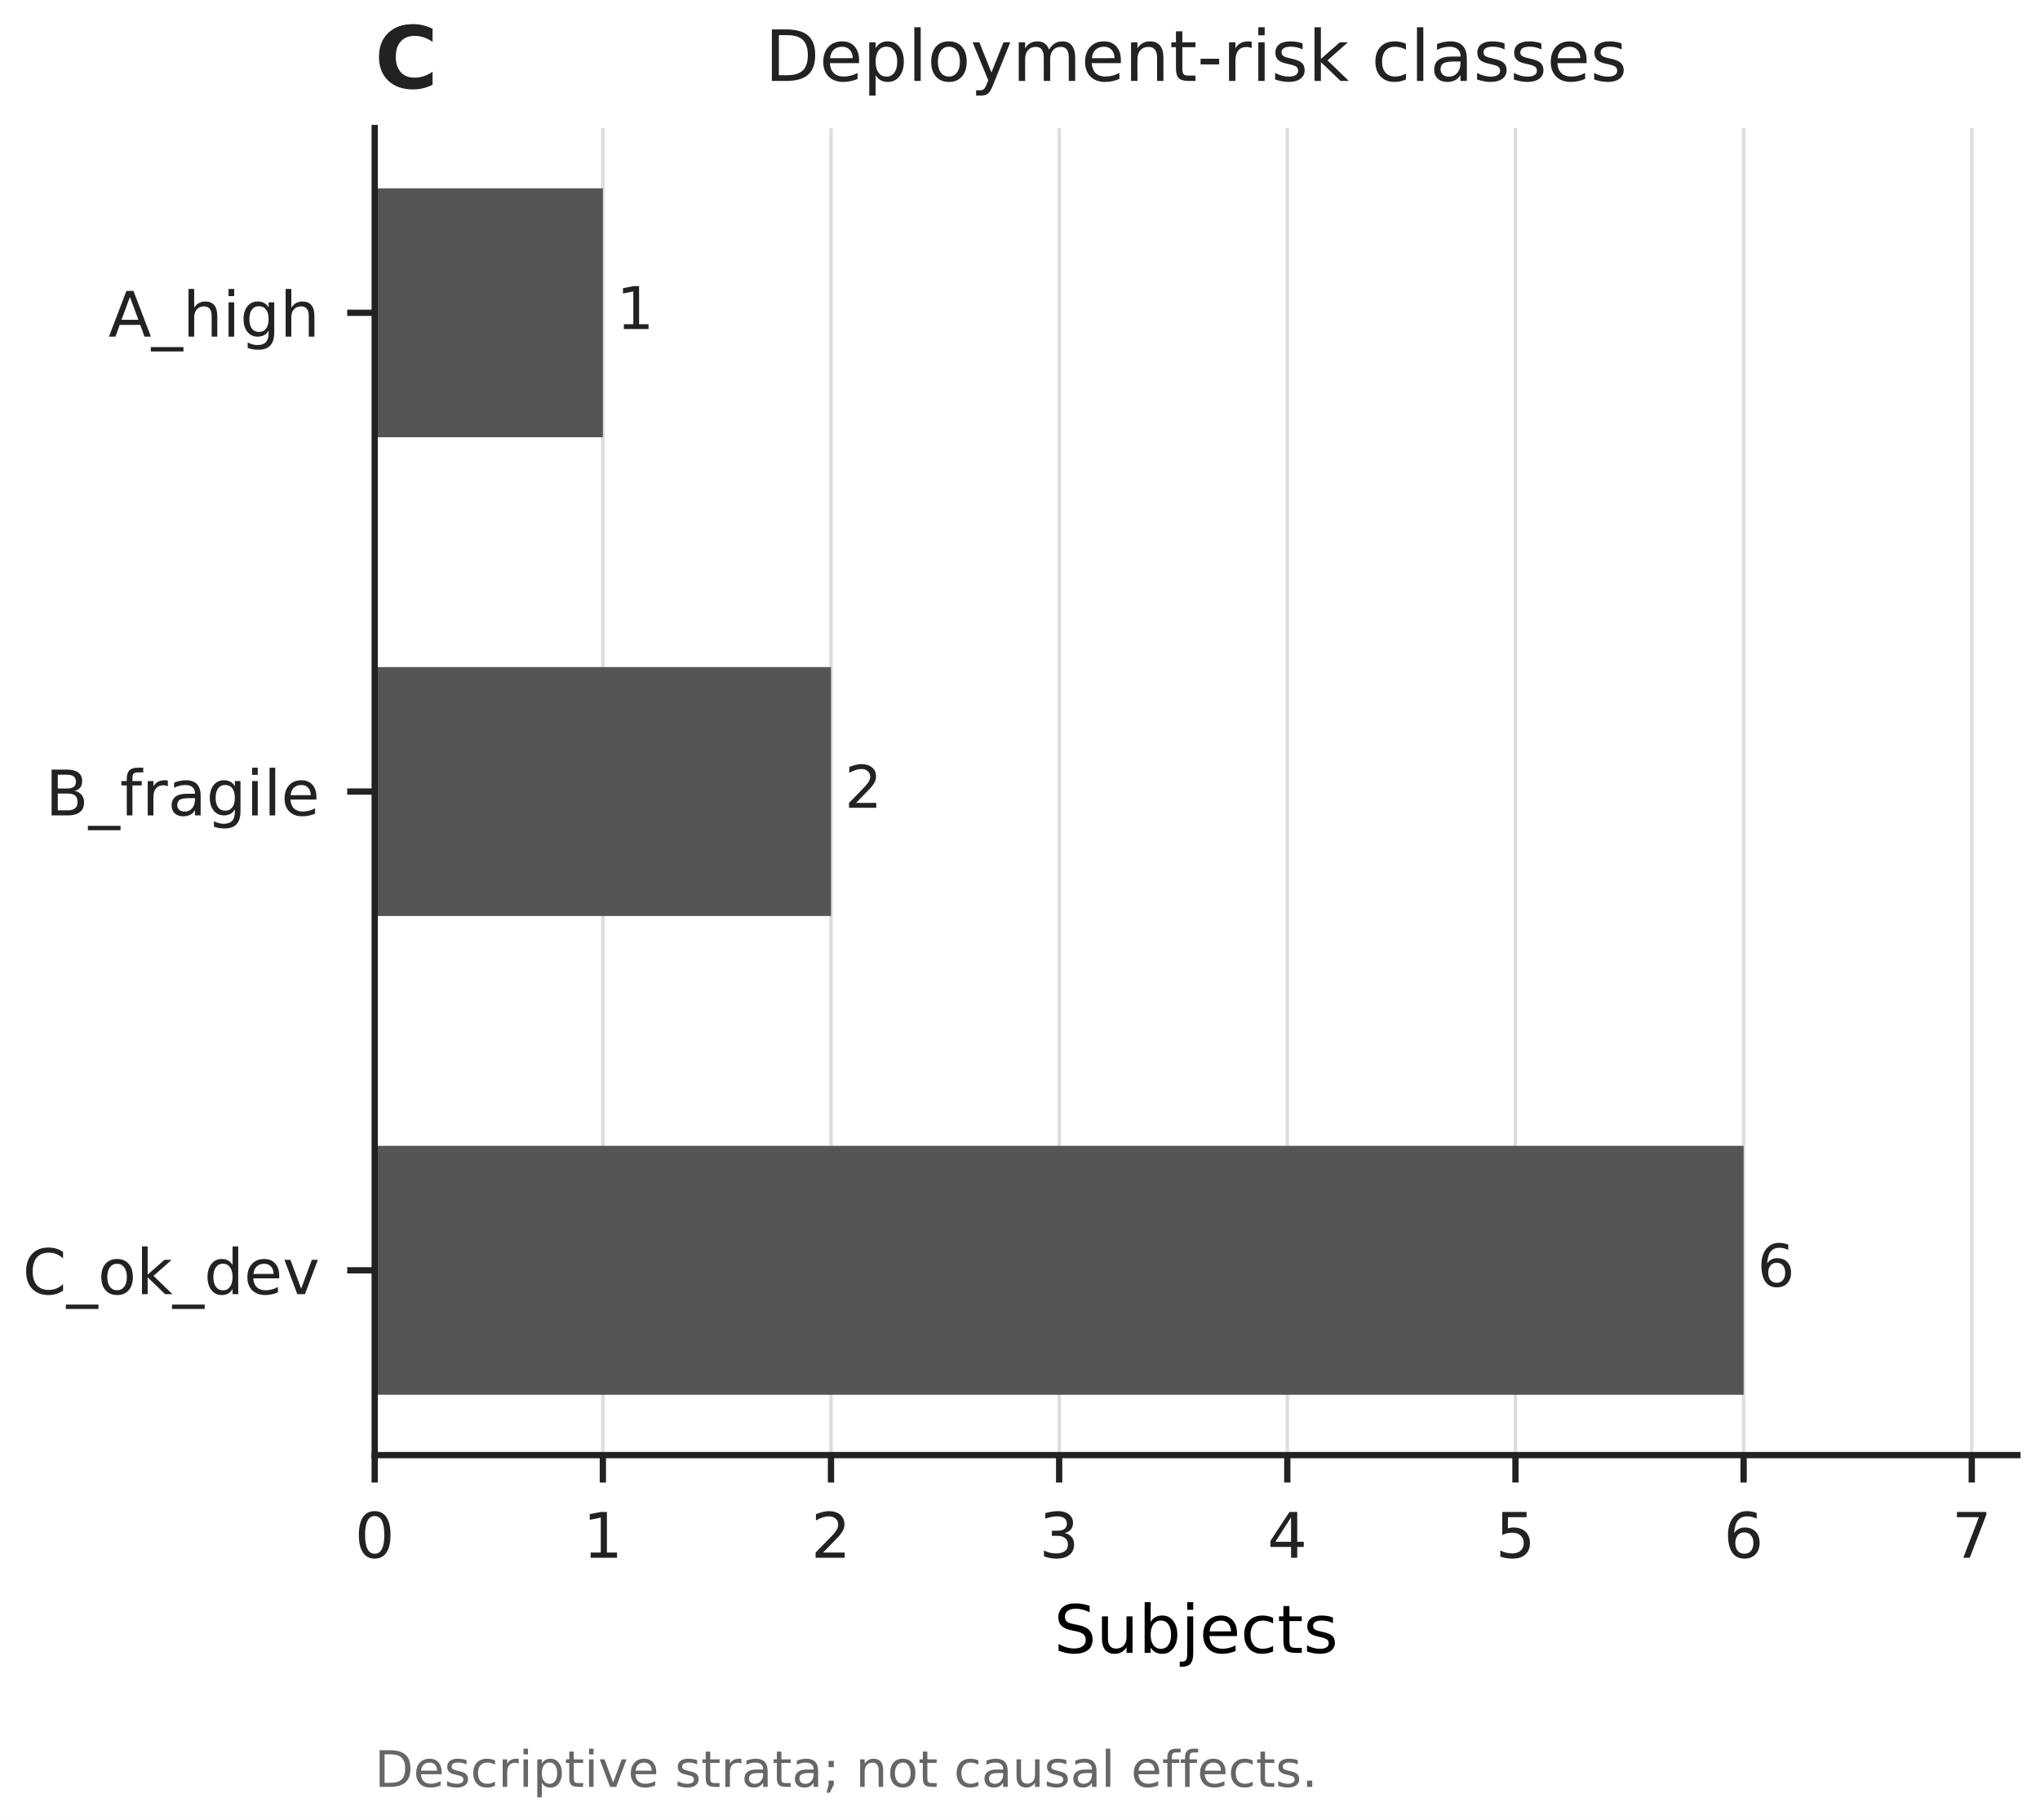
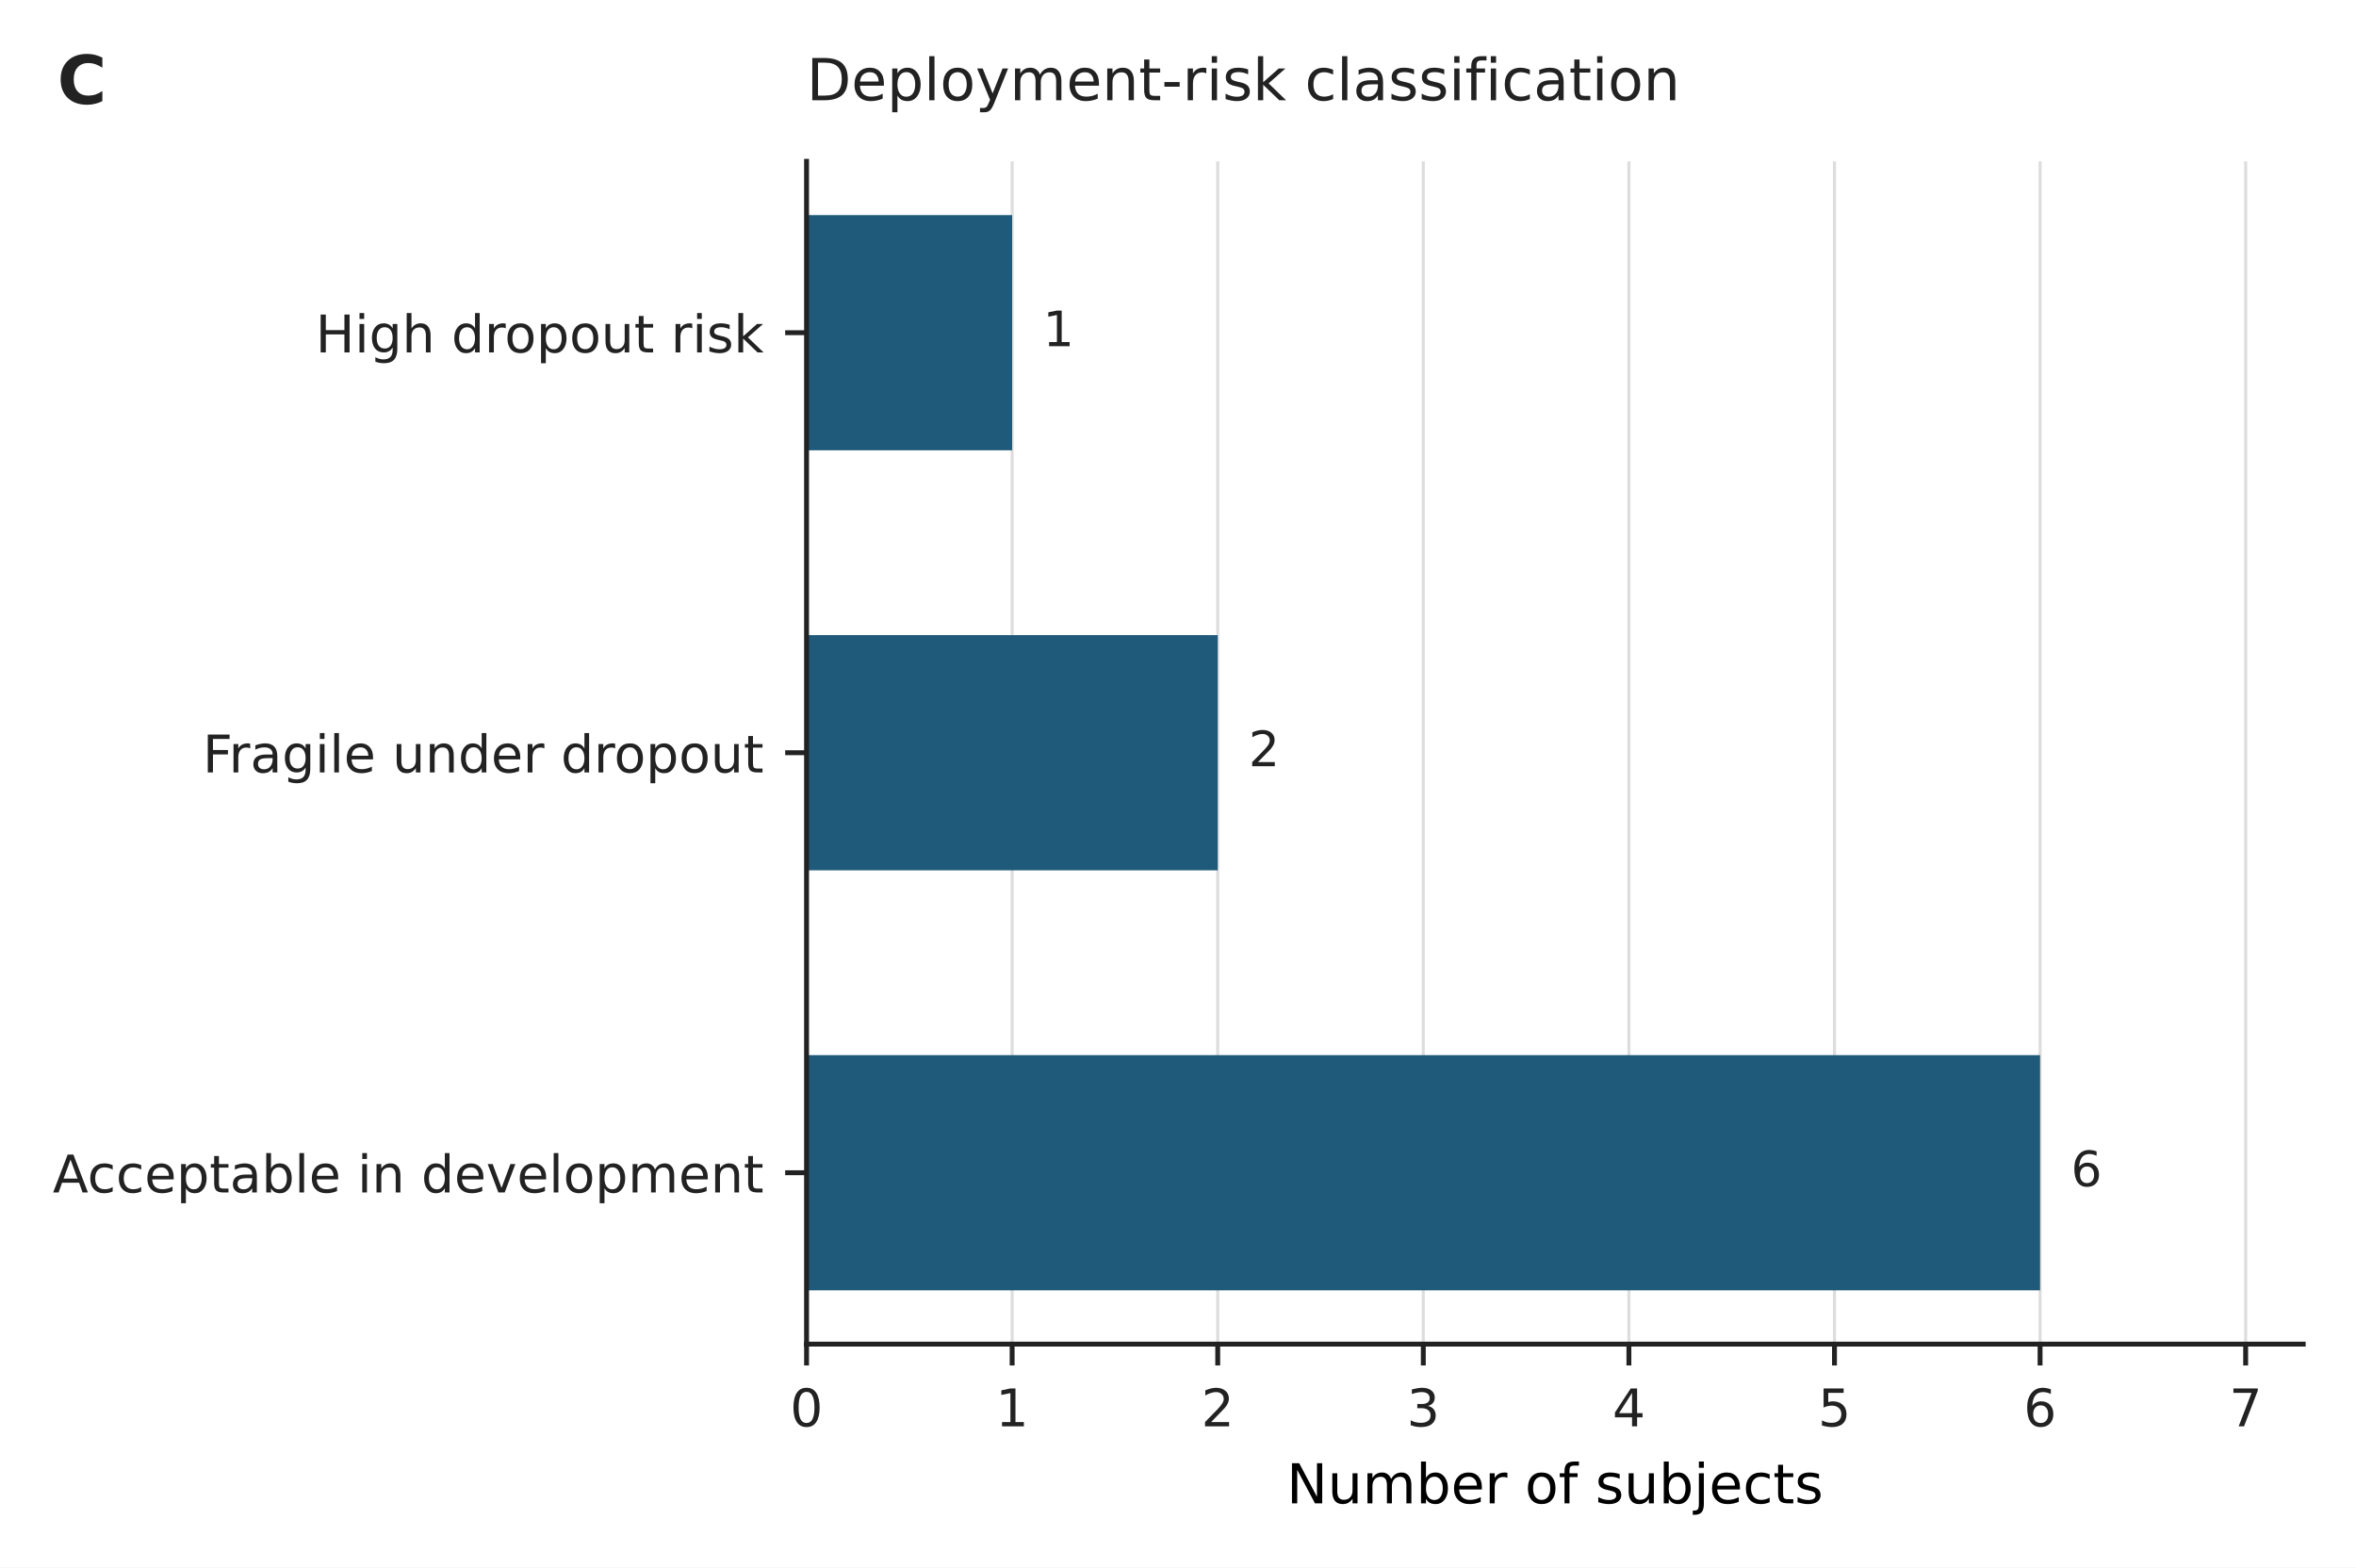
- <svg xmlns="http://www.w3.org/2000/svg" xmlns:xlink="http://www.w3.org/1999/xlink" width="259.86pt" height="231.887pt" viewBox="0 0 259.86 231.887" version="1.1">
+ <svg xmlns="http://www.w3.org/2000/svg" xmlns:xlink="http://www.w3.org/1999/xlink" width="385.68pt" height="256.632pt" viewBox="0 0 385.68 256.632" version="1.1">
  <defs>
    <style type="text/css">*{stroke-linejoin: round; stroke-linecap: butt}</style>
  </defs>
  <g id="figure_1">
    <g id="patch_1">
-       <path d="M 0 231.887  L 259.86 231.887  L 259.86 -0  L 0 -0  z " style="fill: #ffffff" />
+       <path d="M 0 256.632  L 385.68 256.632  L 385.68 0  L 0 0  z " style="fill: #ffffff" />
    </g>
    <g id="axes_1">
      <g id="patch_2">
-         <path d="M 47.73 185.403  L 256.98 185.403  L 256.98 16.311  L 47.73 16.311  z " style="fill: #ffffff" />
+         <path d="M 132.034 220.055  L 377.04 220.055  L 377.04 26.411  L 132.034 26.411  z " style="fill: #ffffff" />
      </g>
      <g id="matplotlib.axis_1">
        <g id="xtick_1">
          <g id="line2d_1">
-             <path d="M 47.73 185.403  L 47.73 16.311  " clip-path="url(#pf0e5dd14a7)" style="fill: none; stroke: #dddddd; stroke-width: 0.45; stroke-linecap: square" />
+             <path d="M 132.034 220.055  L 132.034 26.411  " clip-path="url(#p0e4651c792)" style="fill: none; stroke: #dddddd; stroke-width: 0.5; stroke-linecap: square" />
          </g>
          <g id="line2d_2">
            <defs>
-               <path id="m63798dd0ed" d="M 0 0  L 0 3.5  " style="stroke: #222222; stroke-width: 0.8" />
+               <path id="m6b21ae6f0f" d="M 0 0  L 0 3.5  " style="stroke: #222222; stroke-width: 0.8" />
            </defs>
            <g>
-               <use xlink:href="#m63798dd0ed" x="47.73" y="185.403" style="fill: #222222; stroke: #222222; stroke-width: 0.8" />
+               <use xlink:href="#m6b21ae6f0f" x="132.034" y="220.055" style="fill: #222222; stroke: #222222; stroke-width: 0.8" />
            </g>
          </g>
          <g id="text_1">
-             <g style="fill: #222222" transform="translate(45.185 198.4818) scale(0.08 -0.08)">
-               <defs>
-                 <path id="DejaVuSans-30" d="M 2034 4250  Q 1547 4250 1301 3770  Q 1056 3291 1056 2328  Q 1056 1369 1301 889  Q 1547 409 2034 409  Q 2525 409 2770 889  Q 3016 1369 3016 2328  Q 3016 3291 2770 3770  Q 2525 4250 2034 4250  z M 2034 4750  Q 2819 4750 3233 4129  Q 3647 3509 3647 2328  Q 3647 1150 3233 529  Q 2819 -91 2034 -91  Q 1250 -91 836 529  Q 422 1150 422 2328  Q 422 3509 836 4129  Q 1250 4750 2034 4750  z " transform="scale(0.015625)" />
-               </defs>
-               <use xlink:href="#DejaVuSans-30" />
-             </g>
+             <text style="font-size: 8.5px; font-family: 'DejaVu Sans'; text-anchor: middle; fill: #222222" x="132.034" y="233.514" transform="rotate(-0 132.0342 233.5137)">0</text>
          </g>
        </g>
        <g id="xtick_2">
          <g id="line2d_3">
-             <path d="M 76.793 185.403  L 76.793 16.311  " clip-path="url(#pf0e5dd14a7)" style="fill: none; stroke: #dddddd; stroke-width: 0.45; stroke-linecap: square" />
+             <path d="M 165.689 220.055  L 165.689 26.411  " clip-path="url(#p0e4651c792)" style="fill: none; stroke: #dddddd; stroke-width: 0.5; stroke-linecap: square" />
          </g>
          <g id="line2d_4">
            <g>
-               <use xlink:href="#m63798dd0ed" x="76.793" y="185.403" style="fill: #222222; stroke: #222222; stroke-width: 0.8" />
+               <use xlink:href="#m6b21ae6f0f" x="165.689" y="220.055" style="fill: #222222; stroke: #222222; stroke-width: 0.8" />
            </g>
          </g>
          <g id="text_2">
-             <g style="fill: #222222" transform="translate(74.2475 198.4818) scale(0.08 -0.08)">
-               <defs>
-                 <path id="DejaVuSans-31" d="M 794 531  L 1825 531  L 1825 4091  L 703 3866  L 703 4441  L 1819 4666  L 2450 4666  L 2450 531  L 3481 531  L 3481 0  L 794 0  L 794 531  z " transform="scale(0.015625)" />
-               </defs>
-               <use xlink:href="#DejaVuSans-31" />
-             </g>
+             <text style="font-size: 8.5px; font-family: 'DejaVu Sans'; text-anchor: middle; fill: #222222" x="165.689" y="233.514" transform="rotate(-0 165.6888 233.5137)">1</text>
          </g>
        </g>
        <g id="xtick_3">
          <g id="line2d_5">
-             <path d="M 105.855 185.403  L 105.855 16.311  " clip-path="url(#pf0e5dd14a7)" style="fill: none; stroke: #dddddd; stroke-width: 0.45; stroke-linecap: square" />
+             <path d="M 199.343 220.055  L 199.343 26.411  " clip-path="url(#p0e4651c792)" style="fill: none; stroke: #dddddd; stroke-width: 0.5; stroke-linecap: square" />
          </g>
          <g id="line2d_6">
            <g>
-               <use xlink:href="#m63798dd0ed" x="105.855" y="185.403" style="fill: #222222; stroke: #222222; stroke-width: 0.8" />
+               <use xlink:href="#m6b21ae6f0f" x="199.343" y="220.055" style="fill: #222222; stroke: #222222; stroke-width: 0.8" />
            </g>
          </g>
          <g id="text_3">
-             <g style="fill: #222222" transform="translate(103.31 198.4818) scale(0.08 -0.08)">
-               <defs>
-                 <path id="DejaVuSans-32" d="M 1228 531  L 3431 531  L 3431 0  L 469 0  L 469 531  Q 828 903 1448 1529  Q 2069 2156 2228 2338  Q 2531 2678 2651 2914  Q 2772 3150 2772 3378  Q 2772 3750 2511 3984  Q 2250 4219 1831 4219  Q 1534 4219 1204 4116  Q 875 4013 500 3803  L 500 4441  Q 881 4594 1212 4672  Q 1544 4750 1819 4750  Q 2544 4750 2975 4387  Q 3406 4025 3406 3419  Q 3406 3131 3298 2873  Q 3191 2616 2906 2266  Q 2828 2175 2409 1742  Q 1991 1309 1228 531  z " transform="scale(0.015625)" />
-               </defs>
-               <use xlink:href="#DejaVuSans-32" />
-             </g>
+             <text style="font-size: 8.5px; font-family: 'DejaVu Sans'; text-anchor: middle; fill: #222222" x="199.343" y="233.514" transform="rotate(-0 199.3434 233.5137)">2</text>
          </g>
        </g>
        <g id="xtick_4">
          <g id="line2d_7">
-             <path d="M 134.917 185.403  L 134.917 16.311  " clip-path="url(#pf0e5dd14a7)" style="fill: none; stroke: #dddddd; stroke-width: 0.45; stroke-linecap: square" />
+             <path d="M 232.998 220.055  L 232.998 26.411  " clip-path="url(#p0e4651c792)" style="fill: none; stroke: #dddddd; stroke-width: 0.5; stroke-linecap: square" />
          </g>
          <g id="line2d_8">
            <g>
-               <use xlink:href="#m63798dd0ed" x="134.917" y="185.403" style="fill: #222222; stroke: #222222; stroke-width: 0.8" />
+               <use xlink:href="#m6b21ae6f0f" x="232.998" y="220.055" style="fill: #222222; stroke: #222222; stroke-width: 0.8" />
            </g>
          </g>
          <g id="text_4">
-             <g style="fill: #222222" transform="translate(132.3725 198.4818) scale(0.08 -0.08)">
-               <defs>
-                 <path id="DejaVuSans-33" d="M 2597 2516  Q 3050 2419 3304 2112  Q 3559 1806 3559 1356  Q 3559 666 3084 287  Q 2609 -91 1734 -91  Q 1441 -91 1130 -33  Q 819 25 488 141  L 488 750  Q 750 597 1062 519  Q 1375 441 1716 441  Q 2309 441 2620 675  Q 2931 909 2931 1356  Q 2931 1769 2642 2001  Q 2353 2234 1838 2234  L 1294 2234  L 1294 2753  L 1863 2753  Q 2328 2753 2575 2939  Q 2822 3125 2822 3475  Q 2822 3834 2567 4026  Q 2313 4219 1838 4219  Q 1578 4219 1281 4162  Q 984 4106 628 3988  L 628 4550  Q 988 4650 1302 4700  Q 1616 4750 1894 4750  Q 2613 4750 3031 4423  Q 3450 4097 3450 3541  Q 3450 3153 3228 2886  Q 3006 2619 2597 2516  z " transform="scale(0.015625)" />
-               </defs>
-               <use xlink:href="#DejaVuSans-33" />
-             </g>
+             <text style="font-size: 8.5px; font-family: 'DejaVu Sans'; text-anchor: middle; fill: #222222" x="232.998" y="233.514" transform="rotate(-0 232.9979 233.5137)">3</text>
          </g>
        </g>
        <g id="xtick_5">
          <g id="line2d_9">
-             <path d="M 163.98 185.403  L 163.98 16.311  " clip-path="url(#pf0e5dd14a7)" style="fill: none; stroke: #dddddd; stroke-width: 0.45; stroke-linecap: square" />
+             <path d="M 266.653 220.055  L 266.653 26.411  " clip-path="url(#p0e4651c792)" style="fill: none; stroke: #dddddd; stroke-width: 0.5; stroke-linecap: square" />
          </g>
          <g id="line2d_10">
            <g>
-               <use xlink:href="#m63798dd0ed" x="163.98" y="185.403" style="fill: #222222; stroke: #222222; stroke-width: 0.8" />
+               <use xlink:href="#m6b21ae6f0f" x="266.653" y="220.055" style="fill: #222222; stroke: #222222; stroke-width: 0.8" />
            </g>
          </g>
          <g id="text_5">
-             <g style="fill: #222222" transform="translate(161.435 198.4818) scale(0.08 -0.08)">
-               <defs>
-                 <path id="DejaVuSans-34" d="M 2419 4116  L 825 1625  L 2419 1625  L 2419 4116  z M 2253 4666  L 3047 4666  L 3047 1625  L 3713 1625  L 3713 1100  L 3047 1100  L 3047 0  L 2419 0  L 2419 1100  L 313 1100  L 313 1709  L 2253 4666  z " transform="scale(0.015625)" />
-               </defs>
-               <use xlink:href="#DejaVuSans-34" />
-             </g>
+             <text style="font-size: 8.5px; font-family: 'DejaVu Sans'; text-anchor: middle; fill: #222222" x="266.653" y="233.514" transform="rotate(-0 266.6525 233.5137)">4</text>
          </g>
        </g>
        <g id="xtick_6">
          <g id="line2d_11">
-             <path d="M 193.042 185.403  L 193.042 16.311  " clip-path="url(#pf0e5dd14a7)" style="fill: none; stroke: #dddddd; stroke-width: 0.45; stroke-linecap: square" />
+             <path d="M 300.307 220.055  L 300.307 26.411  " clip-path="url(#p0e4651c792)" style="fill: none; stroke: #dddddd; stroke-width: 0.5; stroke-linecap: square" />
          </g>
          <g id="line2d_12">
            <g>
-               <use xlink:href="#m63798dd0ed" x="193.042" y="185.403" style="fill: #222222; stroke: #222222; stroke-width: 0.8" />
+               <use xlink:href="#m6b21ae6f0f" x="300.307" y="220.055" style="fill: #222222; stroke: #222222; stroke-width: 0.8" />
            </g>
          </g>
          <g id="text_6">
-             <g style="fill: #222222" transform="translate(190.4975 198.4818) scale(0.08 -0.08)">
-               <defs>
-                 <path id="DejaVuSans-35" d="M 691 4666  L 3169 4666  L 3169 4134  L 1269 4134  L 1269 2991  Q 1406 3038 1543 3061  Q 1681 3084 1819 3084  Q 2600 3084 3056 2656  Q 3513 2228 3513 1497  Q 3513 744 3044 326  Q 2575 -91 1722 -91  Q 1428 -91 1123 -41  Q 819 9 494 109  L 494 744  Q 775 591 1075 516  Q 1375 441 1709 441  Q 2250 441 2565 725  Q 2881 1009 2881 1497  Q 2881 1984 2565 2268  Q 2250 2553 1709 2553  Q 1456 2553 1204 2497  Q 953 2441 691 2322  L 691 4666  z " transform="scale(0.015625)" />
-               </defs>
-               <use xlink:href="#DejaVuSans-35" />
-             </g>
+             <text style="font-size: 8.5px; font-family: 'DejaVu Sans'; text-anchor: middle; fill: #222222" x="300.307" y="233.514" transform="rotate(-0 300.3071 233.5137)">5</text>
          </g>
        </g>
        <g id="xtick_7">
          <g id="line2d_13">
-             <path d="M 222.105 185.403  L 222.105 16.311  " clip-path="url(#pf0e5dd14a7)" style="fill: none; stroke: #dddddd; stroke-width: 0.45; stroke-linecap: square" />
+             <path d="M 333.962 220.055  L 333.962 26.411  " clip-path="url(#p0e4651c792)" style="fill: none; stroke: #dddddd; stroke-width: 0.5; stroke-linecap: square" />
          </g>
          <g id="line2d_14">
            <g>
-               <use xlink:href="#m63798dd0ed" x="222.105" y="185.403" style="fill: #222222; stroke: #222222; stroke-width: 0.8" />
+               <use xlink:href="#m6b21ae6f0f" x="333.962" y="220.055" style="fill: #222222; stroke: #222222; stroke-width: 0.8" />
            </g>
          </g>
          <g id="text_7">
-             <g style="fill: #222222" transform="translate(219.56 198.4818) scale(0.08 -0.08)">
-               <defs>
-                 <path id="DejaVuSans-36" d="M 2113 2584  Q 1688 2584 1439 2293  Q 1191 2003 1191 1497  Q 1191 994 1439 701  Q 1688 409 2113 409  Q 2538 409 2786 701  Q 3034 994 3034 1497  Q 3034 2003 2786 2293  Q 2538 2584 2113 2584  z M 3366 4563  L 3366 3988  Q 3128 4100 2886 4159  Q 2644 4219 2406 4219  Q 1781 4219 1451 3797  Q 1122 3375 1075 2522  Q 1259 2794 1537 2939  Q 1816 3084 2150 3084  Q 2853 3084 3261 2657  Q 3669 2231 3669 1497  Q 3669 778 3244 343  Q 2819 -91 2113 -91  Q 1303 -91 875 529  Q 447 1150 447 2328  Q 447 3434 972 4092  Q 1497 4750 2381 4750  Q 2619 4750 2861 4703  Q 3103 4656 3366 4563  z " transform="scale(0.015625)" />
-               </defs>
-               <use xlink:href="#DejaVuSans-36" />
-             </g>
+             <text style="font-size: 8.5px; font-family: 'DejaVu Sans'; text-anchor: middle; fill: #222222" x="333.962" y="233.514" transform="rotate(-0 333.9617 233.5137)">6</text>
          </g>
        </g>
        <g id="xtick_8">
          <g id="line2d_15">
-             <path d="M 251.167 185.403  L 251.167 16.311  " clip-path="url(#pf0e5dd14a7)" style="fill: none; stroke: #dddddd; stroke-width: 0.45; stroke-linecap: square" />
+             <path d="M 367.616 220.055  L 367.616 26.411  " clip-path="url(#p0e4651c792)" style="fill: none; stroke: #dddddd; stroke-width: 0.5; stroke-linecap: square" />
          </g>
          <g id="line2d_16">
            <g>
-               <use xlink:href="#m63798dd0ed" x="251.167" y="185.403" style="fill: #222222; stroke: #222222; stroke-width: 0.8" />
+               <use xlink:href="#m6b21ae6f0f" x="367.616" y="220.055" style="fill: #222222; stroke: #222222; stroke-width: 0.8" />
            </g>
          </g>
          <g id="text_8">
-             <g style="fill: #222222" transform="translate(248.6225 198.4818) scale(0.08 -0.08)">
-               <defs>
-                 <path id="DejaVuSans-37" d="M 525 4666  L 3525 4666  L 3525 4397  L 1831 0  L 1172 0  L 2766 4134  L 525 4134  L 525 4666  z " transform="scale(0.015625)" />
-               </defs>
-               <use xlink:href="#DejaVuSans-37" />
-             </g>
+             <text style="font-size: 8.5px; font-family: 'DejaVu Sans'; text-anchor: middle; fill: #222222" x="367.616" y="233.514" transform="rotate(-0 367.6162 233.5137)">7</text>
          </g>
        </g>
        <g id="text_9">
-           <g transform="translate(134.2527 210.6042) scale(0.085 -0.085)">
-             <defs>
-               <path id="DejaVuSans-53" d="M 3425 4513  L 3425 3897  Q 3066 4069 2747 4153  Q 2428 4238 2131 4238  Q 1616 4238 1336 4038  Q 1056 3838 1056 3469  Q 1056 3159 1242 3001  Q 1428 2844 1947 2747  L 2328 2669  Q 3034 2534 3370 2195  Q 3706 1856 3706 1288  Q 3706 609 3251 259  Q 2797 -91 1919 -91  Q 1588 -91 1214 -16  Q 841 59 441 206  L 441 856  Q 825 641 1194 531  Q 1563 422 1919 422  Q 2459 422 2753 634  Q 3047 847 3047 1241  Q 3047 1584 2836 1778  Q 2625 1972 2144 2069  L 1759 2144  Q 1053 2284 737 2584  Q 422 2884 422 3419  Q 422 4038 858 4394  Q 1294 4750 2059 4750  Q 2388 4750 2728 4690  Q 3069 4631 3425 4513  z " transform="scale(0.015625)" />
-               <path id="DejaVuSans-75" d="M 544 1381  L 544 3500  L 1119 3500  L 1119 1403  Q 1119 906 1312 657  Q 1506 409 1894 409  Q 2359 409 2629 706  Q 2900 1003 2900 1516  L 2900 3500  L 3475 3500  L 3475 0  L 2900 0  L 2900 538  Q 2691 219 2414 64  Q 2138 -91 1772 -91  Q 1169 -91 856 284  Q 544 659 544 1381  z M 1991 3584  L 1991 3584  z " transform="scale(0.015625)" />
-               <path id="DejaVuSans-62" d="M 3116 1747  Q 3116 2381 2855 2742  Q 2594 3103 2138 3103  Q 1681 3103 1420 2742  Q 1159 2381 1159 1747  Q 1159 1113 1420 752  Q 1681 391 2138 391  Q 2594 391 2855 752  Q 3116 1113 3116 1747  z M 1159 2969  Q 1341 3281 1617 3432  Q 1894 3584 2278 3584  Q 2916 3584 3314 3078  Q 3713 2572 3713 1747  Q 3713 922 3314 415  Q 2916 -91 2278 -91  Q 1894 -91 1617 61  Q 1341 213 1159 525  L 1159 0  L 581 0  L 581 4863  L 1159 4863  L 1159 2969  z " transform="scale(0.015625)" />
-               <path id="DejaVuSans-6a" d="M 603 3500  L 1178 3500  L 1178 -63  Q 1178 -731 923 -1031  Q 669 -1331 103 -1331  L -116 -1331  L -116 -844  L 38 -844  Q 366 -844 484 -692  Q 603 -541 603 -63  L 603 3500  z M 603 4863  L 1178 4863  L 1178 4134  L 603 4134  L 603 4863  z " transform="scale(0.015625)" />
-               <path id="DejaVuSans-65" d="M 3597 1894  L 3597 1613  L 953 1613  Q 991 1019 1311 708  Q 1631 397 2203 397  Q 2534 397 2845 478  Q 3156 559 3463 722  L 3463 178  Q 3153 47 2828 -22  Q 2503 -91 2169 -91  Q 1331 -91 842 396  Q 353 884 353 1716  Q 353 2575 817 3079  Q 1281 3584 2069 3584  Q 2775 3584 3186 3129  Q 3597 2675 3597 1894  z M 3022 2063  Q 3016 2534 2758 2815  Q 2500 3097 2075 3097  Q 1594 3097 1305 2825  Q 1016 2553 972 2059  L 3022 2063  z " transform="scale(0.015625)" />
-               <path id="DejaVuSans-63" d="M 3122 3366  L 3122 2828  Q 2878 2963 2633 3030  Q 2388 3097 2138 3097  Q 1578 3097 1268 2742  Q 959 2388 959 1747  Q 959 1106 1268 751  Q 1578 397 2138 397  Q 2388 397 2633 464  Q 2878 531 3122 666  L 3122 134  Q 2881 22 2623 -34  Q 2366 -91 2075 -91  Q 1284 -91 818 406  Q 353 903 353 1747  Q 353 2603 823 3093  Q 1294 3584 2113 3584  Q 2378 3584 2631 3529  Q 2884 3475 3122 3366  z " transform="scale(0.015625)" />
-               <path id="DejaVuSans-74" d="M 1172 4494  L 1172 3500  L 2356 3500  L 2356 3053  L 1172 3053  L 1172 1153  Q 1172 725 1289 603  Q 1406 481 1766 481  L 2356 481  L 2356 0  L 1766 0  Q 1100 0 847 248  Q 594 497 594 1153  L 594 3053  L 172 3053  L 172 3500  L 594 3500  L 594 4494  L 1172 4494  z " transform="scale(0.015625)" />
-               <path id="DejaVuSans-73" d="M 2834 3397  L 2834 2853  Q 2591 2978 2328 3040  Q 2066 3103 1784 3103  Q 1356 3103 1142 2972  Q 928 2841 928 2578  Q 928 2378 1081 2264  Q 1234 2150 1697 2047  L 1894 2003  Q 2506 1872 2764 1633  Q 3022 1394 3022 966  Q 3022 478 2636 193  Q 2250 -91 1575 -91  Q 1294 -91 989 -36  Q 684 19 347 128  L 347 722  Q 666 556 975 473  Q 1284 391 1588 391  Q 1994 391 2212 530  Q 2431 669 2431 922  Q 2431 1156 2273 1281  Q 2116 1406 1581 1522  L 1381 1569  Q 847 1681 609 1914  Q 372 2147 372 2553  Q 372 3047 722 3315  Q 1072 3584 1716 3584  Q 2034 3584 2315 3537  Q 2597 3491 2834 3397  z " transform="scale(0.015625)" />
-             </defs>
-             <use xlink:href="#DejaVuSans-53" />
-             <use xlink:href="#DejaVuSans-75" transform="translate(63.47656 0)" />
-             <use xlink:href="#DejaVuSans-62" transform="translate(126.8555 0)" />
-             <use xlink:href="#DejaVuSans-6a" transform="translate(190.332 0)" />
-             <use xlink:href="#DejaVuSans-65" transform="translate(218.1152 0)" />
-             <use xlink:href="#DejaVuSans-63" transform="translate(279.6387 0)" />
-             <use xlink:href="#DejaVuSans-74" transform="translate(334.6191 0)" />
-             <use xlink:href="#DejaVuSans-73" transform="translate(373.8281 0)" />
-           </g>
+           <text style="font-size: 9px; font-family: 'DejaVu Sans'; text-anchor: middle" x="254.537" y="246.12" transform="rotate(-0 254.5369 246.12)">Number of subjects</text>
        </g>
      </g>
      <g id="matplotlib.axis_2">
        <g id="ytick_1">
          <g id="line2d_17">
            <defs>
-               <path id="mb5f1b86d11" d="M 0 0  L -3.5 0  " style="stroke: #222222; stroke-width: 0.8" />
+               <path id="mda38527f32" d="M 0 0  L -3.5 0  " style="stroke: #222222; stroke-width: 0.8" />
            </defs>
            <g>
-               <use xlink:href="#mb5f1b86d11" x="47.73" y="39.857" style="fill: #222222; stroke: #222222; stroke-width: 0.8" />
+               <use xlink:href="#mda38527f32" x="132.034" y="54.467" style="fill: #222222; stroke: #222222; stroke-width: 0.8" />
            </g>
          </g>
          <g id="text_10">
-             <g style="fill: #222222" transform="translate(13.81625 42.89642) scale(0.08 -0.08)">
-               <defs>
-                 <path id="DejaVuSans-41" d="M 2188 4044  L 1331 1722  L 3047 1722  L 2188 4044  z M 1831 4666  L 2547 4666  L 4325 0  L 3669 0  L 3244 1197  L 1141 1197  L 716 0  L 50 0  L 1831 4666  z " transform="scale(0.015625)" />
-                 <path id="DejaVuSans-5f" d="M 3263 -1063  L 3263 -1509  L -63 -1509  L -63 -1063  L 3263 -1063  z " transform="scale(0.015625)" />
-                 <path id="DejaVuSans-68" d="M 3513 2113  L 3513 0  L 2938 0  L 2938 2094  Q 2938 2591 2744 2837  Q 2550 3084 2163 3084  Q 1697 3084 1428 2787  Q 1159 2491 1159 1978  L 1159 0  L 581 0  L 581 4863  L 1159 4863  L 1159 2956  Q 1366 3272 1645 3428  Q 1925 3584 2291 3584  Q 2894 3584 3203 3211  Q 3513 2838 3513 2113  z " transform="scale(0.015625)" />
-                 <path id="DejaVuSans-69" d="M 603 3500  L 1178 3500  L 1178 0  L 603 0  L 603 3500  z M 603 4863  L 1178 4863  L 1178 4134  L 603 4134  L 603 4863  z " transform="scale(0.015625)" />
-                 <path id="DejaVuSans-67" d="M 2906 1791  Q 2906 2416 2648 2759  Q 2391 3103 1925 3103  Q 1463 3103 1205 2759  Q 947 2416 947 1791  Q 947 1169 1205 825  Q 1463 481 1925 481  Q 2391 481 2648 825  Q 2906 1169 2906 1791  z M 3481 434  Q 3481 -459 3084 -895  Q 2688 -1331 1869 -1331  Q 1566 -1331 1297 -1286  Q 1028 -1241 775 -1147  L 775 -588  Q 1028 -725 1275 -790  Q 1522 -856 1778 -856  Q 2344 -856 2625 -561  Q 2906 -266 2906 331  L 2906 616  Q 2728 306 2450 153  Q 2172 0 1784 0  Q 1141 0 747 490  Q 353 981 353 1791  Q 353 2603 747 3093  Q 1141 3584 1784 3584  Q 2172 3584 2450 3431  Q 2728 3278 2906 2969  L 2906 3500  L 3481 3500  L 3481 434  z " transform="scale(0.015625)" />
-               </defs>
-               <use xlink:href="#DejaVuSans-41" />
-               <use xlink:href="#DejaVuSans-5f" transform="translate(68.4082 0)" />
-               <use xlink:href="#DejaVuSans-68" transform="translate(118.4082 0)" />
-               <use xlink:href="#DejaVuSans-69" transform="translate(181.7871 0)" />
-               <use xlink:href="#DejaVuSans-67" transform="translate(209.5703 0)" />
-               <use xlink:href="#DejaVuSans-68" transform="translate(273.0469 0)" />
-             </g>
+             <text style="font-size: 8.5px; font-family: 'DejaVu Sans'; text-anchor: end; fill: #222222" x="125.034" y="57.697" transform="rotate(-0 125.0342 57.69651)">High dropout risk</text>
          </g>
        </g>
        <g id="ytick_2">
          <g id="line2d_18">
            <g>
-               <use xlink:href="#mb5f1b86d11" x="47.73" y="100.857" style="fill: #222222; stroke: #222222; stroke-width: 0.8" />
+               <use xlink:href="#mda38527f32" x="132.034" y="123.233" style="fill: #222222; stroke: #222222; stroke-width: 0.8" />
            </g>
          </g>
          <g id="text_11">
-             <g style="fill: #222222" transform="translate(5.7875 103.8964) scale(0.08 -0.08)">
-               <defs>
-                 <path id="DejaVuSans-42" d="M 1259 2228  L 1259 519  L 2272 519  Q 2781 519 3026 730  Q 3272 941 3272 1375  Q 3272 1813 3026 2020  Q 2781 2228 2272 2228  L 1259 2228  z M 1259 4147  L 1259 2741  L 2194 2741  Q 2656 2741 2882 2914  Q 3109 3088 3109 3444  Q 3109 3797 2882 3972  Q 2656 4147 2194 4147  L 1259 4147  z M 628 4666  L 2241 4666  Q 2963 4666 3353 4366  Q 3744 4066 3744 3513  Q 3744 3084 3544 2831  Q 3344 2578 2956 2516  Q 3422 2416 3680 2098  Q 3938 1781 3938 1306  Q 3938 681 3513 340  Q 3088 0 2303 0  L 628 0  L 628 4666  z " transform="scale(0.015625)" />
-                 <path id="DejaVuSans-66" d="M 2375 4863  L 2375 4384  L 1825 4384  Q 1516 4384 1395 4259  Q 1275 4134 1275 3809  L 1275 3500  L 2222 3500  L 2222 3053  L 1275 3053  L 1275 0  L 697 0  L 697 3053  L 147 3053  L 147 3500  L 697 3500  L 697 3744  Q 697 4328 969 4595  Q 1241 4863 1831 4863  L 2375 4863  z " transform="scale(0.015625)" />
-                 <path id="DejaVuSans-72" d="M 2631 2963  Q 2534 3019 2420 3045  Q 2306 3072 2169 3072  Q 1681 3072 1420 2755  Q 1159 2438 1159 1844  L 1159 0  L 581 0  L 581 3500  L 1159 3500  L 1159 2956  Q 1341 3275 1631 3429  Q 1922 3584 2338 3584  Q 2397 3584 2469 3576  Q 2541 3569 2628 3553  L 2631 2963  z " transform="scale(0.015625)" />
-                 <path id="DejaVuSans-61" d="M 2194 1759  Q 1497 1759 1228 1600  Q 959 1441 959 1056  Q 959 750 1161 570  Q 1363 391 1709 391  Q 2188 391 2477 730  Q 2766 1069 2766 1631  L 2766 1759  L 2194 1759  z M 3341 1997  L 3341 0  L 2766 0  L 2766 531  Q 2569 213 2275 61  Q 1981 -91 1556 -91  Q 1019 -91 701 211  Q 384 513 384 1019  Q 384 1609 779 1909  Q 1175 2209 1959 2209  L 2766 2209  L 2766 2266  Q 2766 2663 2505 2880  Q 2244 3097 1772 3097  Q 1472 3097 1187 3025  Q 903 2953 641 2809  L 641 3341  Q 956 3463 1253 3523  Q 1550 3584 1831 3584  Q 2591 3584 2966 3190  Q 3341 2797 3341 1997  z " transform="scale(0.015625)" />
-                 <path id="DejaVuSans-6c" d="M 603 4863  L 1178 4863  L 1178 0  L 603 0  L 603 4863  z " transform="scale(0.015625)" />
-               </defs>
-               <use xlink:href="#DejaVuSans-42" />
-               <use xlink:href="#DejaVuSans-5f" transform="translate(68.60352 0)" />
-               <use xlink:href="#DejaVuSans-66" transform="translate(118.6035 0)" />
-               <use xlink:href="#DejaVuSans-72" transform="translate(153.8086 0)" />
-               <use xlink:href="#DejaVuSans-61" transform="translate(194.9219 0)" />
-               <use xlink:href="#DejaVuSans-67" transform="translate(256.2012 0)" />
-               <use xlink:href="#DejaVuSans-69" transform="translate(319.6777 0)" />
-               <use xlink:href="#DejaVuSans-6c" transform="translate(347.4609 0)" />
-               <use xlink:href="#DejaVuSans-65" transform="translate(375.2441 0)" />
-             </g>
+             <text style="font-size: 8.5px; font-family: 'DejaVu Sans'; text-anchor: end; fill: #222222" x="125.034" y="126.462" transform="rotate(-0 125.0342 126.4622)">Fragile under dropout</text>
          </g>
        </g>
        <g id="ytick_3">
          <g id="line2d_19">
            <g>
-               <use xlink:href="#mb5f1b86d11" x="47.73" y="161.857" style="fill: #222222; stroke: #222222; stroke-width: 0.8" />
+               <use xlink:href="#mda38527f32" x="132.034" y="191.999" style="fill: #222222; stroke: #222222; stroke-width: 0.8" />
            </g>
          </g>
          <g id="text_12">
-             <g style="fill: #222222" transform="translate(2.88 164.8964) scale(0.08 -0.08)">
-               <defs>
-                 <path id="DejaVuSans-43" d="M 4122 4306  L 4122 3641  Q 3803 3938 3442 4084  Q 3081 4231 2675 4231  Q 1875 4231 1450 3742  Q 1025 3253 1025 2328  Q 1025 1406 1450 917  Q 1875 428 2675 428  Q 3081 428 3442 575  Q 3803 722 4122 1019  L 4122 359  Q 3791 134 3420 21  Q 3050 -91 2638 -91  Q 1578 -91 968 557  Q 359 1206 359 2328  Q 359 3453 968 4101  Q 1578 4750 2638 4750  Q 3056 4750 3426 4639  Q 3797 4528 4122 4306  z " transform="scale(0.015625)" />
-                 <path id="DejaVuSans-6f" d="M 1959 3097  Q 1497 3097 1228 2736  Q 959 2375 959 1747  Q 959 1119 1226 758  Q 1494 397 1959 397  Q 2419 397 2687 759  Q 2956 1122 2956 1747  Q 2956 2369 2687 2733  Q 2419 3097 1959 3097  z M 1959 3584  Q 2709 3584 3137 3096  Q 3566 2609 3566 1747  Q 3566 888 3137 398  Q 2709 -91 1959 -91  Q 1206 -91 779 398  Q 353 888 353 1747  Q 353 2609 779 3096  Q 1206 3584 1959 3584  z " transform="scale(0.015625)" />
-                 <path id="DejaVuSans-6b" d="M 581 4863  L 1159 4863  L 1159 1991  L 2875 3500  L 3609 3500  L 1753 1863  L 3688 0  L 2938 0  L 1159 1709  L 1159 0  L 581 0  L 581 4863  z " transform="scale(0.015625)" />
-                 <path id="DejaVuSans-64" d="M 2906 2969  L 2906 4863  L 3481 4863  L 3481 0  L 2906 0  L 2906 525  Q 2725 213 2448 61  Q 2172 -91 1784 -91  Q 1150 -91 751 415  Q 353 922 353 1747  Q 353 2572 751 3078  Q 1150 3584 1784 3584  Q 2172 3584 2448 3432  Q 2725 3281 2906 2969  z M 947 1747  Q 947 1113 1208 752  Q 1469 391 1925 391  Q 2381 391 2643 752  Q 2906 1113 2906 1747  Q 2906 2381 2643 2742  Q 2381 3103 1925 3103  Q 1469 3103 1208 2742  Q 947 2381 947 1747  z " transform="scale(0.015625)" />
-                 <path id="DejaVuSans-76" d="M 191 3500  L 800 3500  L 1894 563  L 2988 3500  L 3597 3500  L 2284 0  L 1503 0  L 191 3500  z " transform="scale(0.015625)" />
-               </defs>
-               <use xlink:href="#DejaVuSans-43" />
-               <use xlink:href="#DejaVuSans-5f" transform="translate(69.82422 0)" />
-               <use xlink:href="#DejaVuSans-6f" transform="translate(119.8242 0)" />
-               <use xlink:href="#DejaVuSans-6b" transform="translate(181.0059 0)" />
-               <use xlink:href="#DejaVuSans-5f" transform="translate(238.916 0)" />
-               <use xlink:href="#DejaVuSans-64" transform="translate(288.916 0)" />
-               <use xlink:href="#DejaVuSans-65" transform="translate(352.3926 0)" />
-               <use xlink:href="#DejaVuSans-76" transform="translate(413.916 0)" />
-             </g>
+             <text style="font-size: 8.5px; font-family: 'DejaVu Sans'; text-anchor: end; fill: #222222" x="125.034" y="195.228" transform="rotate(-0 125.0342 195.228)">Acceptable in development</text>
          </g>
        </g>
      </g>
      <g id="patch_3">
-         <path d="M 47.73 23.997  L 76.793 23.997  L 76.793 55.717  L 47.73 55.717  z " clip-path="url(#pf0e5dd14a7)" style="fill: #555555" />
+         <path d="M 132.034 35.213  L 165.689 35.213  L 165.689 73.722  L 132.034 73.722  z " clip-path="url(#p0e4651c792)" style="fill: #1f5a7a" />
      </g>
      <g id="patch_4">
-         <path d="M 47.73 84.997  L 105.855 84.997  L 105.855 116.717  L 47.73 116.717  z " clip-path="url(#pf0e5dd14a7)" style="fill: #555555" />
+         <path d="M 132.034 103.978  L 199.343 103.978  L 199.343 142.487  L 132.034 142.487  z " clip-path="url(#p0e4651c792)" style="fill: #1f5a7a" />
      </g>
      <g id="patch_5">
-         <path d="M 47.73 145.997  L 222.105 145.997  L 222.105 177.717  L 47.73 177.717  z " clip-path="url(#pf0e5dd14a7)" style="fill: #555555" />
+         <path d="M 132.034 172.744  L 333.962 172.744  L 333.962 211.253  L 132.034 211.253  z " clip-path="url(#p0e4651c792)" style="fill: #1f5a7a" />
      </g>
      <g id="patch_6">
-         <path d="M 47.73 185.403  L 47.73 16.311  " style="fill: none; stroke: #222222; stroke-width: 0.8; stroke-linejoin: miter; stroke-linecap: square" />
+         <path d="M 132.034 220.055  L 132.034 26.411  " style="fill: none; stroke: #222222; stroke-width: 0.8; stroke-linejoin: miter; stroke-linecap: square" />
      </g>
      <g id="patch_7">
-         <path d="M 47.73 185.403  L 256.98 185.403  " style="fill: none; stroke: #222222; stroke-width: 0.8; stroke-linejoin: miter; stroke-linecap: square" />
+         <path d="M 132.034 220.055  L 377.04 220.055  " style="fill: none; stroke: #222222; stroke-width: 0.8; stroke-linejoin: miter; stroke-linecap: square" />
      </g>
      <g id="text_13">
-         <g style="fill: #222222" transform="translate(78.53625 41.92657) scale(0.075 -0.075)">
-           <use xlink:href="#DejaVuSans-31" />
-         </g>
+         <text style="font-size: 8px; font-family: 'DejaVu Sans'; text-anchor: start; fill: #222222" x="170.737" y="56.675" transform="rotate(-0 170.737 56.67467)">1</text>
      </g>
      <g id="text_14">
-         <g style="fill: #222222" transform="translate(107.5987 102.9266) scale(0.075 -0.075)">
-           <use xlink:href="#DejaVuSans-32" />
-         </g>
+         <text style="font-size: 8px; font-family: 'DejaVu Sans'; text-anchor: start; fill: #222222" x="204.392" y="125.44" transform="rotate(-0 204.3916 125.4404)">2</text>
      </g>
      <g id="text_15">
-         <g style="fill: #222222" transform="translate(223.8487 163.9266) scale(0.075 -0.075)">
-           <use xlink:href="#DejaVuSans-36" />
-         </g>
+         <text style="font-size: 8px; font-family: 'DejaVu Sans'; text-anchor: start; fill: #222222" x="339.01" y="194.206" transform="rotate(-0 339.0099 194.2061)">6</text>
      </g>
      <g id="text_16">
-         <g style="fill: #222222" transform="translate(47.73 11.23828) scale(0.11 -0.11)">
-           <defs>
-             <path id="DejaVuSans-Bold-43" d="M 4288 256  Q 3956 84 3597 -3  Q 3238 -91 2847 -91  Q 1681 -91 1000 561  Q 319 1213 319 2328  Q 319 3447 1000 4098  Q 1681 4750 2847 4750  Q 3238 4750 3597 4662  Q 3956 4575 4288 4403  L 4288 3438  Q 3953 3666 3628 3772  Q 3303 3878 2944 3878  Q 2300 3878 1931 3465  Q 1563 3053 1563 2328  Q 1563 1606 1931 1193  Q 2300 781 2944 781  Q 3303 781 3628 887  Q 3953 994 4288 1222  L 4288 256  z " transform="scale(0.015625)" />
-           </defs>
-           <use xlink:href="#DejaVuSans-Bold-43" />
-         </g>
+         <text style="font-size: 9.5px; font-family: 'DejaVu Sans'; text-anchor: start; fill: #222222" x="132.034" y="16.411" transform="rotate(-0 132.0342 16.41076)">Deployment-risk classification</text>
      </g>
-       <g id="text_17">
-         <g style="fill: #666666" transform="translate(47.73 227.676) scale(0.064 -0.064)">
-           <defs>
-             <path id="DejaVuSans-44" d="M 1259 4147  L 1259 519  L 2022 519  Q 2988 519 3436 956  Q 3884 1394 3884 2338  Q 3884 3275 3436 3711  Q 2988 4147 2022 4147  L 1259 4147  z M 628 4666  L 1925 4666  Q 3281 4666 3915 4102  Q 4550 3538 4550 2338  Q 4550 1131 3912 565  Q 3275 0 1925 0  L 628 0  L 628 4666  z " transform="scale(0.015625)" />
-             <path id="DejaVuSans-70" d="M 1159 525  L 1159 -1331  L 581 -1331  L 581 3500  L 1159 3500  L 1159 2969  Q 1341 3281 1617 3432  Q 1894 3584 2278 3584  Q 2916 3584 3314 3078  Q 3713 2572 3713 1747  Q 3713 922 3314 415  Q 2916 -91 2278 -91  Q 1894 -91 1617 61  Q 1341 213 1159 525  z M 3116 1747  Q 3116 2381 2855 2742  Q 2594 3103 2138 3103  Q 1681 3103 1420 2742  Q 1159 2381 1159 1747  Q 1159 1113 1420 752  Q 1681 391 2138 391  Q 2594 391 2855 752  Q 3116 1113 3116 1747  z " transform="scale(0.015625)" />
-             <path id="DejaVuSans-20" transform="scale(0.015625)" />
-             <path id="DejaVuSans-3b" d="M 750 3309  L 1409 3309  L 1409 2516  L 750 2516  L 750 3309  z M 750 794  L 1409 794  L 1409 256  L 897 -744  L 494 -744  L 750 256  L 750 794  z " transform="scale(0.015625)" />
-             <path id="DejaVuSans-6e" d="M 3513 2113  L 3513 0  L 2938 0  L 2938 2094  Q 2938 2591 2744 2837  Q 2550 3084 2163 3084  Q 1697 3084 1428 2787  Q 1159 2491 1159 1978  L 1159 0  L 581 0  L 581 3500  L 1159 3500  L 1159 2956  Q 1366 3272 1645 3428  Q 1925 3584 2291 3584  Q 2894 3584 3203 3211  Q 3513 2838 3513 2113  z " transform="scale(0.015625)" />
-             <path id="DejaVuSans-2e" d="M 684 794  L 1344 794  L 1344 0  L 684 0  L 684 794  z " transform="scale(0.015625)" />
-           </defs>
-           <use xlink:href="#DejaVuSans-44" />
-           <use xlink:href="#DejaVuSans-65" transform="translate(77.00195 0)" />
-           <use xlink:href="#DejaVuSans-73" transform="translate(138.5254 0)" />
-           <use xlink:href="#DejaVuSans-63" transform="translate(190.625 0)" />
-           <use xlink:href="#DejaVuSans-72" transform="translate(245.6055 0)" />
-           <use xlink:href="#DejaVuSans-69" transform="translate(286.7188 0)" />
-           <use xlink:href="#DejaVuSans-70" transform="translate(314.502 0)" />
-           <use xlink:href="#DejaVuSans-74" transform="translate(377.9785 0)" />
-           <use xlink:href="#DejaVuSans-69" transform="translate(417.1875 0)" />
-           <use xlink:href="#DejaVuSans-76" transform="translate(444.9707 0)" />
-           <use xlink:href="#DejaVuSans-65" transform="translate(504.1504 0)" />
-           <use xlink:href="#DejaVuSans-20" transform="translate(565.6738 0)" />
-           <use xlink:href="#DejaVuSans-73" transform="translate(597.4609 0)" />
-           <use xlink:href="#DejaVuSans-74" transform="translate(649.5605 0)" />
-           <use xlink:href="#DejaVuSans-72" transform="translate(688.7695 0)" />
-           <use xlink:href="#DejaVuSans-61" transform="translate(729.8828 0)" />
-           <use xlink:href="#DejaVuSans-74" transform="translate(791.1621 0)" />
-           <use xlink:href="#DejaVuSans-61" transform="translate(830.3711 0)" />
-           <use xlink:href="#DejaVuSans-3b" transform="translate(891.6504 0)" />
-           <use xlink:href="#DejaVuSans-20" transform="translate(925.3418 0)" />
-           <use xlink:href="#DejaVuSans-6e" transform="translate(957.1289 0)" />
-           <use xlink:href="#DejaVuSans-6f" transform="translate(1020.508 0)" />
-           <use xlink:href="#DejaVuSans-74" transform="translate(1081.689 0)" />
-           <use xlink:href="#DejaVuSans-20" transform="translate(1120.898 0)" />
-           <use xlink:href="#DejaVuSans-63" transform="translate(1152.686 0)" />
-           <use xlink:href="#DejaVuSans-61" transform="translate(1207.666 0)" />
-           <use xlink:href="#DejaVuSans-75" transform="translate(1268.945 0)" />
-           <use xlink:href="#DejaVuSans-73" transform="translate(1332.324 0)" />
-           <use xlink:href="#DejaVuSans-61" transform="translate(1384.424 0)" />
-           <use xlink:href="#DejaVuSans-6c" transform="translate(1445.703 0)" />
-           <use xlink:href="#DejaVuSans-20" transform="translate(1473.486 0)" />
-           <use xlink:href="#DejaVuSans-65" transform="translate(1505.273 0)" />
-           <use xlink:href="#DejaVuSans-66" transform="translate(1566.797 0)" />
-           <use xlink:href="#DejaVuSans-66" transform="translate(1602.002 0)" />
-           <use xlink:href="#DejaVuSans-65" transform="translate(1637.207 0)" />
-           <use xlink:href="#DejaVuSans-63" transform="translate(1698.73 0)" />
-           <use xlink:href="#DejaVuSans-74" transform="translate(1753.711 0)" />
-           <use xlink:href="#DejaVuSans-73" transform="translate(1792.92 0)" />
-           <use xlink:href="#DejaVuSans-2e" transform="translate(1845.02 0)" />
-         </g>
-       </g>
-       <g id="text_18">
-         <g style="fill: #222222" transform="translate(97.44164 10.31104) scale(0.09 -0.09)">
-           <defs>
-             <path id="DejaVuSans-79" d="M 2059 -325  Q 1816 -950 1584 -1140  Q 1353 -1331 966 -1331  L 506 -1331  L 506 -850  L 844 -850  Q 1081 -850 1212 -737  Q 1344 -625 1503 -206  L 1606 56  L 191 3500  L 800 3500  L 1894 763  L 2988 3500  L 3597 3500  L 2059 -325  z " transform="scale(0.015625)" />
-             <path id="DejaVuSans-6d" d="M 3328 2828  Q 3544 3216 3844 3400  Q 4144 3584 4550 3584  Q 5097 3584 5394 3201  Q 5691 2819 5691 2113  L 5691 0  L 5113 0  L 5113 2094  Q 5113 2597 4934 2840  Q 4756 3084 4391 3084  Q 3944 3084 3684 2787  Q 3425 2491 3425 1978  L 3425 0  L 2847 0  L 2847 2094  Q 2847 2600 2669 2842  Q 2491 3084 2119 3084  Q 1678 3084 1418 2786  Q 1159 2488 1159 1978  L 1159 0  L 581 0  L 581 3500  L 1159 3500  L 1159 2956  Q 1356 3278 1631 3431  Q 1906 3584 2284 3584  Q 2666 3584 2933 3390  Q 3200 3197 3328 2828  z " transform="scale(0.015625)" />
-             <path id="DejaVuSans-2d" d="M 313 2009  L 1997 2009  L 1997 1497  L 313 1497  L 313 2009  z " transform="scale(0.015625)" />
-           </defs>
-           <use xlink:href="#DejaVuSans-44" />
-           <use xlink:href="#DejaVuSans-65" transform="translate(77.00195 0)" />
-           <use xlink:href="#DejaVuSans-70" transform="translate(138.5254 0)" />
-           <use xlink:href="#DejaVuSans-6c" transform="translate(202.002 0)" />
-           <use xlink:href="#DejaVuSans-6f" transform="translate(229.7852 0)" />
-           <use xlink:href="#DejaVuSans-79" transform="translate(290.9668 0)" />
-           <use xlink:href="#DejaVuSans-6d" transform="translate(350.1465 0)" />
-           <use xlink:href="#DejaVuSans-65" transform="translate(447.5586 0)" />
-           <use xlink:href="#DejaVuSans-6e" transform="translate(509.082 0)" />
-           <use xlink:href="#DejaVuSans-74" transform="translate(572.4609 0)" />
-           <use xlink:href="#DejaVuSans-2d" transform="translate(611.6699 0)" />
-           <use xlink:href="#DejaVuSans-72" transform="translate(647.7539 0)" />
-           <use xlink:href="#DejaVuSans-69" transform="translate(688.8672 0)" />
-           <use xlink:href="#DejaVuSans-73" transform="translate(716.6504 0)" />
-           <use xlink:href="#DejaVuSans-6b" transform="translate(768.75 0)" />
-           <use xlink:href="#DejaVuSans-20" transform="translate(826.6602 0)" />
-           <use xlink:href="#DejaVuSans-63" transform="translate(858.4473 0)" />
-           <use xlink:href="#DejaVuSans-6c" transform="translate(913.4277 0)" />
-           <use xlink:href="#DejaVuSans-61" transform="translate(941.2109 0)" />
-           <use xlink:href="#DejaVuSans-73" transform="translate(1002.49 0)" />
-           <use xlink:href="#DejaVuSans-73" transform="translate(1054.59 0)" />
-           <use xlink:href="#DejaVuSans-65" transform="translate(1106.689 0)" />
-           <use xlink:href="#DejaVuSans-73" transform="translate(1168.213 0)" />
-         </g>
-       </g>
+     </g>
+     <g id="text_17">
+       <text style="font-weight: 700; font-size: 11px; font-family: 'DejaVu Sans'; text-anchor: start; fill: #222222" x="9.384" y="16.998" transform="rotate(-0 9.38376 16.99828)">C</text>
    </g>
  </g>
  <defs>
-     <clipPath id="pf0e5dd14a7">
-       <rect x="47.73" y="16.311" width="209.25" height="169.092" />
+     <clipPath id="p0e4651c792">
+       <rect x="132.034" y="26.411" width="245.005" height="193.644" />
    </clipPath>
  </defs>
</svg>
